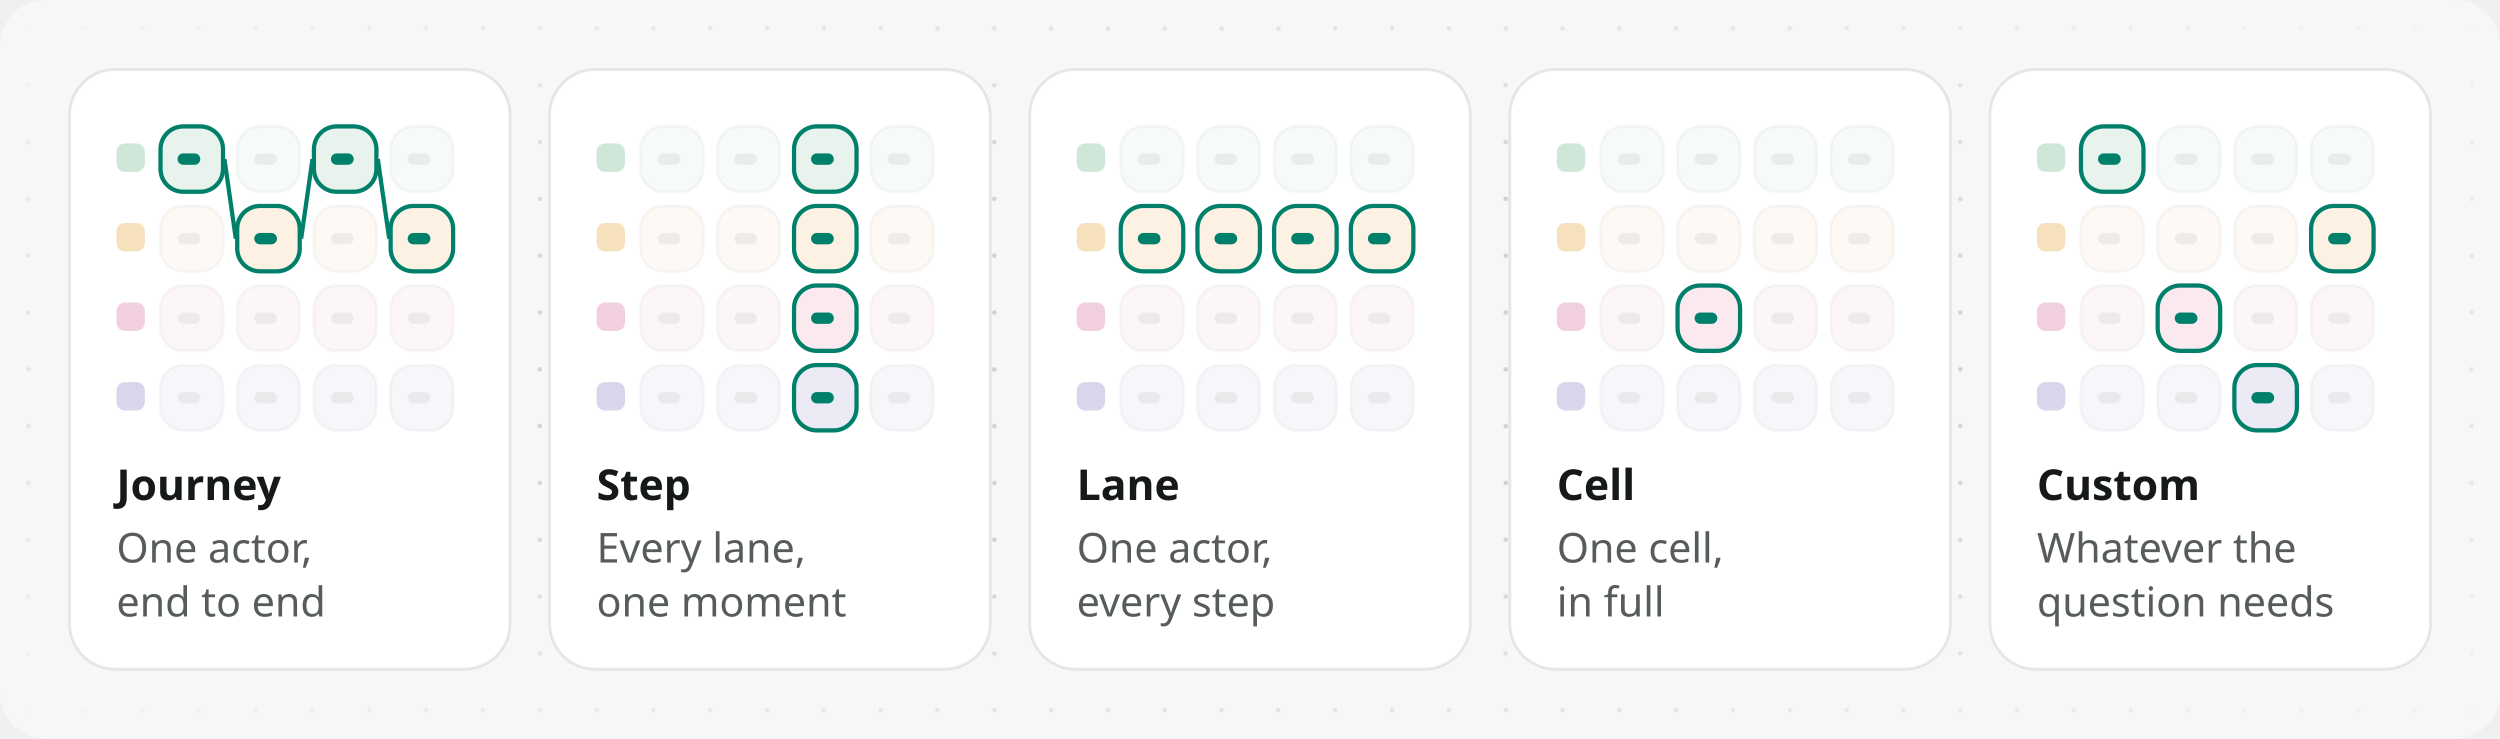
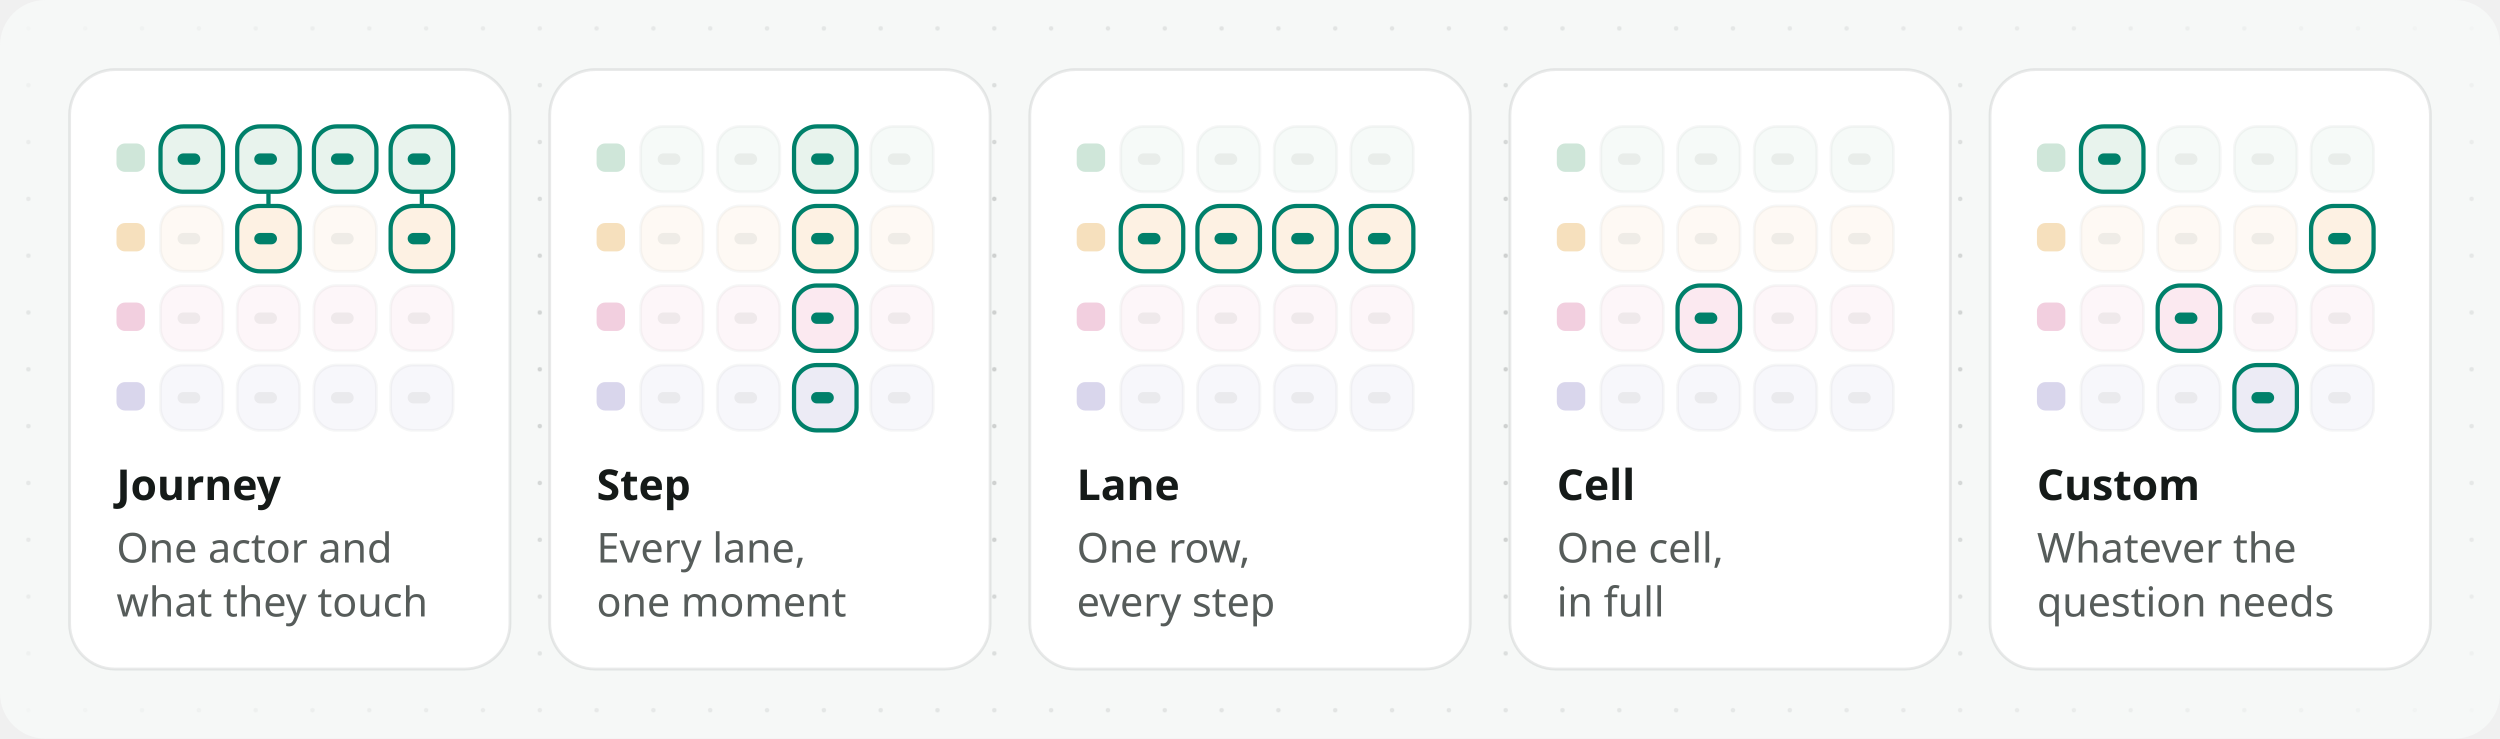
<svg xmlns="http://www.w3.org/2000/svg" viewBox="0 0 880 260" font-family="'Ubuntu Sans', system-ui, sans-serif">
  <style>
    .plate { fill: #f6f8f7; }
    .dot { fill: #151a18; fill-opacity: 0.17; }
    .card { fill: #ffffff; stroke: #151a18; stroke-opacity: 0.09; }
    .well { fill: #f6f8f7; stroke: #151a18; stroke-opacity: 0.09; }
    .well-focus { stroke: #00806a; stroke-opacity: 1; stroke-width: 1.5; }
    .title { font-size: 15px; font-weight: 600; fill: #151a18; }
    .label { font-size: 14.5px; fill: #565c5a; }
    .label-teal { font-size: 14.5px; font-weight: 600; fill: #00806a; }
    .strong { font-size: 14.5px; font-weight: 600; fill: #151a18; }
+     .code { font-family: ui-monospace, 'SF Mono', Menlo, Consolas, monospace; font-size: 14.5px; fill: #565c5a; }
+     .code-strong { font-family: ui-monospace, 'SF Mono', Menlo, Consolas, monospace; font-size: 14.5px; font-weight: 600; fill: #151a18; }
    .num { font-size: 14.5px; font-weight: 600; fill: #ffffff; }
    .axis { stroke: #151a18; stroke-opacity: 0.09; }
    .line { stroke: #565c5a; stroke-width: 1.25; }
    .flow { stroke: #565c5a; stroke-width: 1.5; fill: none; }
    .flow-head { fill: #565c5a; }
    .trace { stroke: #00806a; stroke-width: 1.5; fill: none; }
    .trace-head { fill: #00806a; }
    .zoom { stroke: #00806a; stroke-width: 1; stroke-opacity: 0.55; fill: none; }
    .skel { fill: #151a18; fill-opacity: 0.16; }
    .skel-teal { fill: #00806a; }
    .cell { stroke: #151a18; stroke-opacity: 0.09; }
    .cell-focus { stroke: #00806a; stroke-opacity: 1; stroke-width: 1.5; }
    .hit { fill: #00806a; }
    .tick { fill: #565c5a; }
    .miss { fill: #151a18; fill-opacity: 0.16; }
    .badge { fill: #00806a; stroke: #ffffff; stroke-width: 2; }
    .faded { opacity: 0.4; }
    .lane-c { fill: #e8f3ed; } .sq-c { fill: #cfe6d9; }
    .lane-f { fill: #fdf1e3; } .sq-f { fill: #f6e0bd; }
    .lane-b { fill: #fbe9f0; } .sq-b { fill: #f2cfdf; }
    .lane-s { fill: #ecebf5; } .sq-s { fill: #d9d6ec; }
  </style>
  <defs>
    <pattern id="grid" width="20" height="20" patternUnits="userSpaceOnUse">
      <circle class="dot" cx="10" cy="10" r="0.8" />
    </pattern>
    <radialGradient id="fade" cx="50%" cy="50%" r="70%">
      <stop offset="0.35" stop-color="#fff" />
      <stop offset="1" stop-color="#000" />
    </radialGradient>
    <mask id="fadeMask">
      <rect width="880" height="260" fill="url(#fade)" />
    </mask>
    <marker id="headMuted" markerWidth="8" markerHeight="8" refX="6" refY="4" orient="auto" markerUnits="userSpaceOnUse">
      <path class="flow-head" d="M0,0.5 L7,4 L0,7.5 Z" />
    </marker>
    <marker id="headTeal" markerWidth="8" markerHeight="8" refX="6" refY="4" orient="auto" markerUnits="userSpaceOnUse">
      <path class="trace-head" d="M0,0.5 L7,4 L0,7.5 Z" />
    </marker>
  </defs>
  <rect class="plate" width="880" height="260" rx="16" />
  <rect width="880" height="260" rx="16" fill="url(#grid)" mask="url(#fadeMask)" />
  <rect class="card" x="24.5" y="24.5" width="155" height="211" rx="16" />
  <rect class="sq-c" x="41" y="50.5" width="10" height="10" rx="3" />
  <rect class="lane-c cell-focus" x="56.5" y="44.5" width="22" height="23" rx="8" />
  <rect class="skel-teal" x="62.5" y="54" width="8" height="4" rx="2" />
-   <g class="faded">
-     <rect class="lane-c cell" x="83.5" y="44.5" width="22" height="23" rx="8" />
-     <rect class="skel" x="89.5" y="54" width="8" height="4" rx="2" />
-   </g>
+   <rect class="lane-c cell-focus" x="83.5" y="44.5" width="22" height="23" rx="8" />
+   <rect class="skel-teal" x="89.5" y="54" width="8" height="4" rx="2" />
  <rect class="lane-c cell-focus" x="110.5" y="44.5" width="22" height="23" rx="8" />
  <rect class="skel-teal" x="116.5" y="54" width="8" height="4" rx="2" />
-   <g class="faded">
-     <rect class="lane-c cell" x="137.5" y="44.5" width="22" height="23" rx="8" />
-     <rect class="skel" x="143.5" y="54" width="8" height="4" rx="2" />
-   </g>
+   <rect class="lane-c cell-focus" x="137.5" y="44.5" width="22" height="23" rx="8" />
+   <rect class="skel-teal" x="143.5" y="54" width="8" height="4" rx="2" />
  <rect class="sq-f" x="41" y="78.5" width="10" height="10" rx="3" />
  <g class="faded">
    <rect class="lane-f cell" x="56.5" y="72.5" width="22" height="23" rx="8" />
    <rect class="skel" x="62.5" y="82" width="8" height="4" rx="2" />
  </g>
  <rect class="lane-f cell-focus" x="83.5" y="72.5" width="22" height="23" rx="8" />
  <rect class="skel-teal" x="89.5" y="82" width="8" height="4" rx="2" />
  <g class="faded">
    <rect class="lane-f cell" x="110.5" y="72.5" width="22" height="23" rx="8" />
    <rect class="skel" x="116.5" y="82" width="8" height="4" rx="2" />
  </g>
  <rect class="lane-f cell-focus" x="137.5" y="72.5" width="22" height="23" rx="8" />
  <rect class="skel-teal" x="143.5" y="82" width="8" height="4" rx="2" />
  <rect class="sq-b" x="41" y="106.5" width="10" height="10" rx="3" />
  <g class="faded">
    <rect class="lane-b cell" x="56.5" y="100.5" width="22" height="23" rx="8" />
    <rect class="skel" x="62.5" y="110" width="8" height="4" rx="2" />
  </g>
  <g class="faded">
    <rect class="lane-b cell" x="83.5" y="100.5" width="22" height="23" rx="8" />
    <rect class="skel" x="89.5" y="110" width="8" height="4" rx="2" />
  </g>
  <g class="faded">
    <rect class="lane-b cell" x="110.5" y="100.5" width="22" height="23" rx="8" />
    <rect class="skel" x="116.5" y="110" width="8" height="4" rx="2" />
  </g>
  <g class="faded">
    <rect class="lane-b cell" x="137.5" y="100.5" width="22" height="23" rx="8" />
    <rect class="skel" x="143.5" y="110" width="8" height="4" rx="2" />
  </g>
  <rect class="sq-s" x="41" y="134.5" width="10" height="10" rx="3" />
  <g class="faded">
    <rect class="lane-s cell" x="56.5" y="128.5" width="22" height="23" rx="8" />
    <rect class="skel" x="62.5" y="138" width="8" height="4" rx="2" />
  </g>
  <g class="faded">
    <rect class="lane-s cell" x="83.5" y="128.5" width="22" height="23" rx="8" />
    <rect class="skel" x="89.5" y="138" width="8" height="4" rx="2" />
  </g>
  <g class="faded">
    <rect class="lane-s cell" x="110.5" y="128.5" width="22" height="23" rx="8" />
    <rect class="skel" x="116.5" y="138" width="8" height="4" rx="2" />
  </g>
  <g class="faded">
    <rect class="lane-s cell" x="137.5" y="128.5" width="22" height="23" rx="8" />
    <rect class="skel" x="143.5" y="138" width="8" height="4" rx="2" />
  </g>
-   <path class="trace" d="M79,56 L83,84" />
-   <path class="trace" d="M106,84 L110,56" />
-   <path class="trace" d="M133,56 L137,84" />
+   <path class="trace" d="M94.5,68 V72.5" />
+   <path class="trace" d="M148.5,68 V72.5" />
  <text class="title" x="41" y="176">Journey</text>
-   <text class="label" x="41" y="198">One actor,</text>
-   <text class="label" x="41" y="217">end to end</text>
+   <text class="label" x="41" y="198">One actor and</text>
+   <text class="label" x="41" y="217">what they touch</text>
  <rect class="card" x="193.5" y="24.5" width="155" height="211" rx="16" />
  <rect class="sq-c" x="210" y="50.5" width="10" height="10" rx="3" />
  <g class="faded">
    <rect class="lane-c cell" x="225.5" y="44.5" width="22" height="23" rx="8" />
    <rect class="skel" x="231.5" y="54" width="8" height="4" rx="2" />
  </g>
  <g class="faded">
    <rect class="lane-c cell" x="252.5" y="44.5" width="22" height="23" rx="8" />
    <rect class="skel" x="258.5" y="54" width="8" height="4" rx="2" />
  </g>
  <rect class="lane-c cell-focus" x="279.5" y="44.5" width="22" height="23" rx="8" />
  <rect class="skel-teal" x="285.5" y="54" width="8" height="4" rx="2" />
  <g class="faded">
    <rect class="lane-c cell" x="306.5" y="44.5" width="22" height="23" rx="8" />
    <rect class="skel" x="312.5" y="54" width="8" height="4" rx="2" />
  </g>
  <rect class="sq-f" x="210" y="78.5" width="10" height="10" rx="3" />
  <g class="faded">
    <rect class="lane-f cell" x="225.5" y="72.5" width="22" height="23" rx="8" />
    <rect class="skel" x="231.5" y="82" width="8" height="4" rx="2" />
  </g>
  <g class="faded">
    <rect class="lane-f cell" x="252.5" y="72.5" width="22" height="23" rx="8" />
    <rect class="skel" x="258.5" y="82" width="8" height="4" rx="2" />
  </g>
  <rect class="lane-f cell-focus" x="279.5" y="72.5" width="22" height="23" rx="8" />
  <rect class="skel-teal" x="285.5" y="82" width="8" height="4" rx="2" />
  <g class="faded">
    <rect class="lane-f cell" x="306.5" y="72.5" width="22" height="23" rx="8" />
    <rect class="skel" x="312.5" y="82" width="8" height="4" rx="2" />
  </g>
  <rect class="sq-b" x="210" y="106.5" width="10" height="10" rx="3" />
  <g class="faded">
    <rect class="lane-b cell" x="225.5" y="100.5" width="22" height="23" rx="8" />
    <rect class="skel" x="231.5" y="110" width="8" height="4" rx="2" />
  </g>
  <g class="faded">
    <rect class="lane-b cell" x="252.5" y="100.5" width="22" height="23" rx="8" />
    <rect class="skel" x="258.5" y="110" width="8" height="4" rx="2" />
  </g>
  <rect class="lane-b cell-focus" x="279.5" y="100.5" width="22" height="23" rx="8" />
  <rect class="skel-teal" x="285.5" y="110" width="8" height="4" rx="2" />
  <g class="faded">
    <rect class="lane-b cell" x="306.5" y="100.5" width="22" height="23" rx="8" />
    <rect class="skel" x="312.5" y="110" width="8" height="4" rx="2" />
  </g>
  <rect class="sq-s" x="210" y="134.5" width="10" height="10" rx="3" />
  <g class="faded">
    <rect class="lane-s cell" x="225.5" y="128.5" width="22" height="23" rx="8" />
    <rect class="skel" x="231.5" y="138" width="8" height="4" rx="2" />
  </g>
  <g class="faded">
    <rect class="lane-s cell" x="252.5" y="128.5" width="22" height="23" rx="8" />
    <rect class="skel" x="258.5" y="138" width="8" height="4" rx="2" />
  </g>
  <rect class="lane-s cell-focus" x="279.5" y="128.5" width="22" height="23" rx="8" />
  <rect class="skel-teal" x="285.5" y="138" width="8" height="4" rx="2" />
  <g class="faded">
    <rect class="lane-s cell" x="306.5" y="128.5" width="22" height="23" rx="8" />
    <rect class="skel" x="312.5" y="138" width="8" height="4" rx="2" />
  </g>
  <text class="title" x="210" y="176">Step</text>
  <text class="label" x="210" y="198">Every lane,</text>
  <text class="label" x="210" y="217">one moment</text>
  <rect class="card" x="362.5" y="24.5" width="155" height="211" rx="16" />
  <rect class="sq-c" x="379" y="50.5" width="10" height="10" rx="3" />
  <g class="faded">
    <rect class="lane-c cell" x="394.5" y="44.5" width="22" height="23" rx="8" />
    <rect class="skel" x="400.5" y="54" width="8" height="4" rx="2" />
  </g>
  <g class="faded">
    <rect class="lane-c cell" x="421.5" y="44.5" width="22" height="23" rx="8" />
    <rect class="skel" x="427.5" y="54" width="8" height="4" rx="2" />
  </g>
  <g class="faded">
    <rect class="lane-c cell" x="448.5" y="44.5" width="22" height="23" rx="8" />
    <rect class="skel" x="454.5" y="54" width="8" height="4" rx="2" />
  </g>
  <g class="faded">
    <rect class="lane-c cell" x="475.5" y="44.5" width="22" height="23" rx="8" />
    <rect class="skel" x="481.5" y="54" width="8" height="4" rx="2" />
  </g>
  <rect class="sq-f" x="379" y="78.5" width="10" height="10" rx="3" />
  <rect class="lane-f cell-focus" x="394.5" y="72.5" width="22" height="23" rx="8" />
  <rect class="skel-teal" x="400.5" y="82" width="8" height="4" rx="2" />
  <rect class="lane-f cell-focus" x="421.5" y="72.5" width="22" height="23" rx="8" />
  <rect class="skel-teal" x="427.5" y="82" width="8" height="4" rx="2" />
  <rect class="lane-f cell-focus" x="448.5" y="72.5" width="22" height="23" rx="8" />
  <rect class="skel-teal" x="454.5" y="82" width="8" height="4" rx="2" />
  <rect class="lane-f cell-focus" x="475.5" y="72.5" width="22" height="23" rx="8" />
  <rect class="skel-teal" x="481.5" y="82" width="8" height="4" rx="2" />
  <rect class="sq-b" x="379" y="106.5" width="10" height="10" rx="3" />
  <g class="faded">
    <rect class="lane-b cell" x="394.5" y="100.5" width="22" height="23" rx="8" />
    <rect class="skel" x="400.5" y="110" width="8" height="4" rx="2" />
  </g>
  <g class="faded">
    <rect class="lane-b cell" x="421.5" y="100.5" width="22" height="23" rx="8" />
    <rect class="skel" x="427.5" y="110" width="8" height="4" rx="2" />
  </g>
  <g class="faded">
    <rect class="lane-b cell" x="448.5" y="100.5" width="22" height="23" rx="8" />
    <rect class="skel" x="454.5" y="110" width="8" height="4" rx="2" />
  </g>
  <g class="faded">
    <rect class="lane-b cell" x="475.5" y="100.5" width="22" height="23" rx="8" />
    <rect class="skel" x="481.5" y="110" width="8" height="4" rx="2" />
  </g>
  <rect class="sq-s" x="379" y="134.5" width="10" height="10" rx="3" />
  <g class="faded">
    <rect class="lane-s cell" x="394.5" y="128.5" width="22" height="23" rx="8" />
    <rect class="skel" x="400.5" y="138" width="8" height="4" rx="2" />
  </g>
  <g class="faded">
    <rect class="lane-s cell" x="421.5" y="128.5" width="22" height="23" rx="8" />
    <rect class="skel" x="427.5" y="138" width="8" height="4" rx="2" />
  </g>
  <g class="faded">
    <rect class="lane-s cell" x="448.5" y="128.5" width="22" height="23" rx="8" />
    <rect class="skel" x="454.5" y="138" width="8" height="4" rx="2" />
  </g>
  <g class="faded">
    <rect class="lane-s cell" x="475.5" y="128.5" width="22" height="23" rx="8" />
    <rect class="skel" x="481.5" y="138" width="8" height="4" rx="2" />
  </g>
  <text class="title" x="379" y="176">Lane</text>
-   <text class="label" x="379" y="198">One actor,</text>
+   <text class="label" x="379" y="198">One row,</text>
  <text class="label" x="379" y="217">every step</text>
  <rect class="card" x="531.5" y="24.5" width="155" height="211" rx="16" />
  <rect class="sq-c" x="548" y="50.5" width="10" height="10" rx="3" />
  <g class="faded">
    <rect class="lane-c cell" x="563.5" y="44.5" width="22" height="23" rx="8" />
    <rect class="skel" x="569.5" y="54" width="8" height="4" rx="2" />
  </g>
  <g class="faded">
    <rect class="lane-c cell" x="590.5" y="44.5" width="22" height="23" rx="8" />
    <rect class="skel" x="596.5" y="54" width="8" height="4" rx="2" />
  </g>
  <g class="faded">
    <rect class="lane-c cell" x="617.5" y="44.5" width="22" height="23" rx="8" />
    <rect class="skel" x="623.5" y="54" width="8" height="4" rx="2" />
  </g>
  <g class="faded">
    <rect class="lane-c cell" x="644.5" y="44.5" width="22" height="23" rx="8" />
    <rect class="skel" x="650.5" y="54" width="8" height="4" rx="2" />
  </g>
  <rect class="sq-f" x="548" y="78.5" width="10" height="10" rx="3" />
  <g class="faded">
    <rect class="lane-f cell" x="563.5" y="72.5" width="22" height="23" rx="8" />
    <rect class="skel" x="569.5" y="82" width="8" height="4" rx="2" />
  </g>
  <g class="faded">
    <rect class="lane-f cell" x="590.5" y="72.5" width="22" height="23" rx="8" />
    <rect class="skel" x="596.5" y="82" width="8" height="4" rx="2" />
  </g>
  <g class="faded">
    <rect class="lane-f cell" x="617.5" y="72.5" width="22" height="23" rx="8" />
    <rect class="skel" x="623.5" y="82" width="8" height="4" rx="2" />
  </g>
  <g class="faded">
    <rect class="lane-f cell" x="644.5" y="72.5" width="22" height="23" rx="8" />
    <rect class="skel" x="650.5" y="82" width="8" height="4" rx="2" />
  </g>
  <rect class="sq-b" x="548" y="106.5" width="10" height="10" rx="3" />
  <g class="faded">
    <rect class="lane-b cell" x="563.5" y="100.5" width="22" height="23" rx="8" />
    <rect class="skel" x="569.5" y="110" width="8" height="4" rx="2" />
  </g>
  <rect class="lane-b cell-focus" x="590.5" y="100.5" width="22" height="23" rx="8" />
  <rect class="skel-teal" x="596.5" y="110" width="8" height="4" rx="2" />
  <g class="faded">
    <rect class="lane-b cell" x="617.5" y="100.5" width="22" height="23" rx="8" />
    <rect class="skel" x="623.5" y="110" width="8" height="4" rx="2" />
  </g>
  <g class="faded">
    <rect class="lane-b cell" x="644.5" y="100.5" width="22" height="23" rx="8" />
    <rect class="skel" x="650.5" y="110" width="8" height="4" rx="2" />
  </g>
  <rect class="sq-s" x="548" y="134.5" width="10" height="10" rx="3" />
  <g class="faded">
    <rect class="lane-s cell" x="563.5" y="128.5" width="22" height="23" rx="8" />
    <rect class="skel" x="569.5" y="138" width="8" height="4" rx="2" />
  </g>
  <g class="faded">
    <rect class="lane-s cell" x="590.5" y="128.5" width="22" height="23" rx="8" />
    <rect class="skel" x="596.5" y="138" width="8" height="4" rx="2" />
  </g>
  <g class="faded">
    <rect class="lane-s cell" x="617.5" y="128.5" width="22" height="23" rx="8" />
    <rect class="skel" x="623.5" y="138" width="8" height="4" rx="2" />
  </g>
  <g class="faded">
    <rect class="lane-s cell" x="644.5" y="128.5" width="22" height="23" rx="8" />
    <rect class="skel" x="650.5" y="138" width="8" height="4" rx="2" />
  </g>
  <text class="title" x="548" y="176">Cell</text>
  <text class="label" x="548" y="198">One cell,</text>
  <text class="label" x="548" y="217">in full</text>
  <rect class="card" x="700.5" y="24.5" width="155" height="211" rx="16" />
  <rect class="sq-c" x="717" y="50.5" width="10" height="10" rx="3" />
  <rect class="lane-c cell-focus" x="732.5" y="44.5" width="22" height="23" rx="8" />
  <rect class="skel-teal" x="738.5" y="54" width="8" height="4" rx="2" />
  <g class="faded">
    <rect class="lane-c cell" x="759.5" y="44.5" width="22" height="23" rx="8" />
    <rect class="skel" x="765.5" y="54" width="8" height="4" rx="2" />
  </g>
  <g class="faded">
    <rect class="lane-c cell" x="786.5" y="44.5" width="22" height="23" rx="8" />
    <rect class="skel" x="792.5" y="54" width="8" height="4" rx="2" />
  </g>
  <g class="faded">
    <rect class="lane-c cell" x="813.5" y="44.5" width="22" height="23" rx="8" />
    <rect class="skel" x="819.5" y="54" width="8" height="4" rx="2" />
  </g>
  <rect class="sq-f" x="717" y="78.5" width="10" height="10" rx="3" />
  <g class="faded">
    <rect class="lane-f cell" x="732.5" y="72.5" width="22" height="23" rx="8" />
    <rect class="skel" x="738.5" y="82" width="8" height="4" rx="2" />
  </g>
  <g class="faded">
    <rect class="lane-f cell" x="759.5" y="72.5" width="22" height="23" rx="8" />
    <rect class="skel" x="765.5" y="82" width="8" height="4" rx="2" />
  </g>
  <g class="faded">
    <rect class="lane-f cell" x="786.5" y="72.5" width="22" height="23" rx="8" />
    <rect class="skel" x="792.5" y="82" width="8" height="4" rx="2" />
  </g>
  <rect class="lane-f cell-focus" x="813.5" y="72.5" width="22" height="23" rx="8" />
  <rect class="skel-teal" x="819.5" y="82" width="8" height="4" rx="2" />
  <rect class="sq-b" x="717" y="106.5" width="10" height="10" rx="3" />
  <g class="faded">
    <rect class="lane-b cell" x="732.5" y="100.5" width="22" height="23" rx="8" />
    <rect class="skel" x="738.5" y="110" width="8" height="4" rx="2" />
  </g>
  <rect class="lane-b cell-focus" x="759.5" y="100.5" width="22" height="23" rx="8" />
  <rect class="skel-teal" x="765.5" y="110" width="8" height="4" rx="2" />
  <g class="faded">
    <rect class="lane-b cell" x="786.5" y="100.5" width="22" height="23" rx="8" />
    <rect class="skel" x="792.5" y="110" width="8" height="4" rx="2" />
  </g>
  <g class="faded">
    <rect class="lane-b cell" x="813.5" y="100.5" width="22" height="23" rx="8" />
    <rect class="skel" x="819.5" y="110" width="8" height="4" rx="2" />
  </g>
  <rect class="sq-s" x="717" y="134.5" width="10" height="10" rx="3" />
  <g class="faded">
    <rect class="lane-s cell" x="732.5" y="128.5" width="22" height="23" rx="8" />
    <rect class="skel" x="738.5" y="138" width="8" height="4" rx="2" />
  </g>
  <g class="faded">
    <rect class="lane-s cell" x="759.5" y="128.5" width="22" height="23" rx="8" />
    <rect class="skel" x="765.5" y="138" width="8" height="4" rx="2" />
  </g>
  <rect class="lane-s cell-focus" x="786.5" y="128.5" width="22" height="23" rx="8" />
  <rect class="skel-teal" x="792.5" y="138" width="8" height="4" rx="2" />
  <g class="faded">
    <rect class="lane-s cell" x="813.5" y="128.5" width="22" height="23" rx="8" />
    <rect class="skel" x="819.5" y="138" width="8" height="4" rx="2" />
  </g>
  <text class="title" x="717" y="176">Custom</text>
  <text class="label" x="717" y="198">Whatever the</text>
  <text class="label" x="717" y="217">question needs</text>
</svg>
